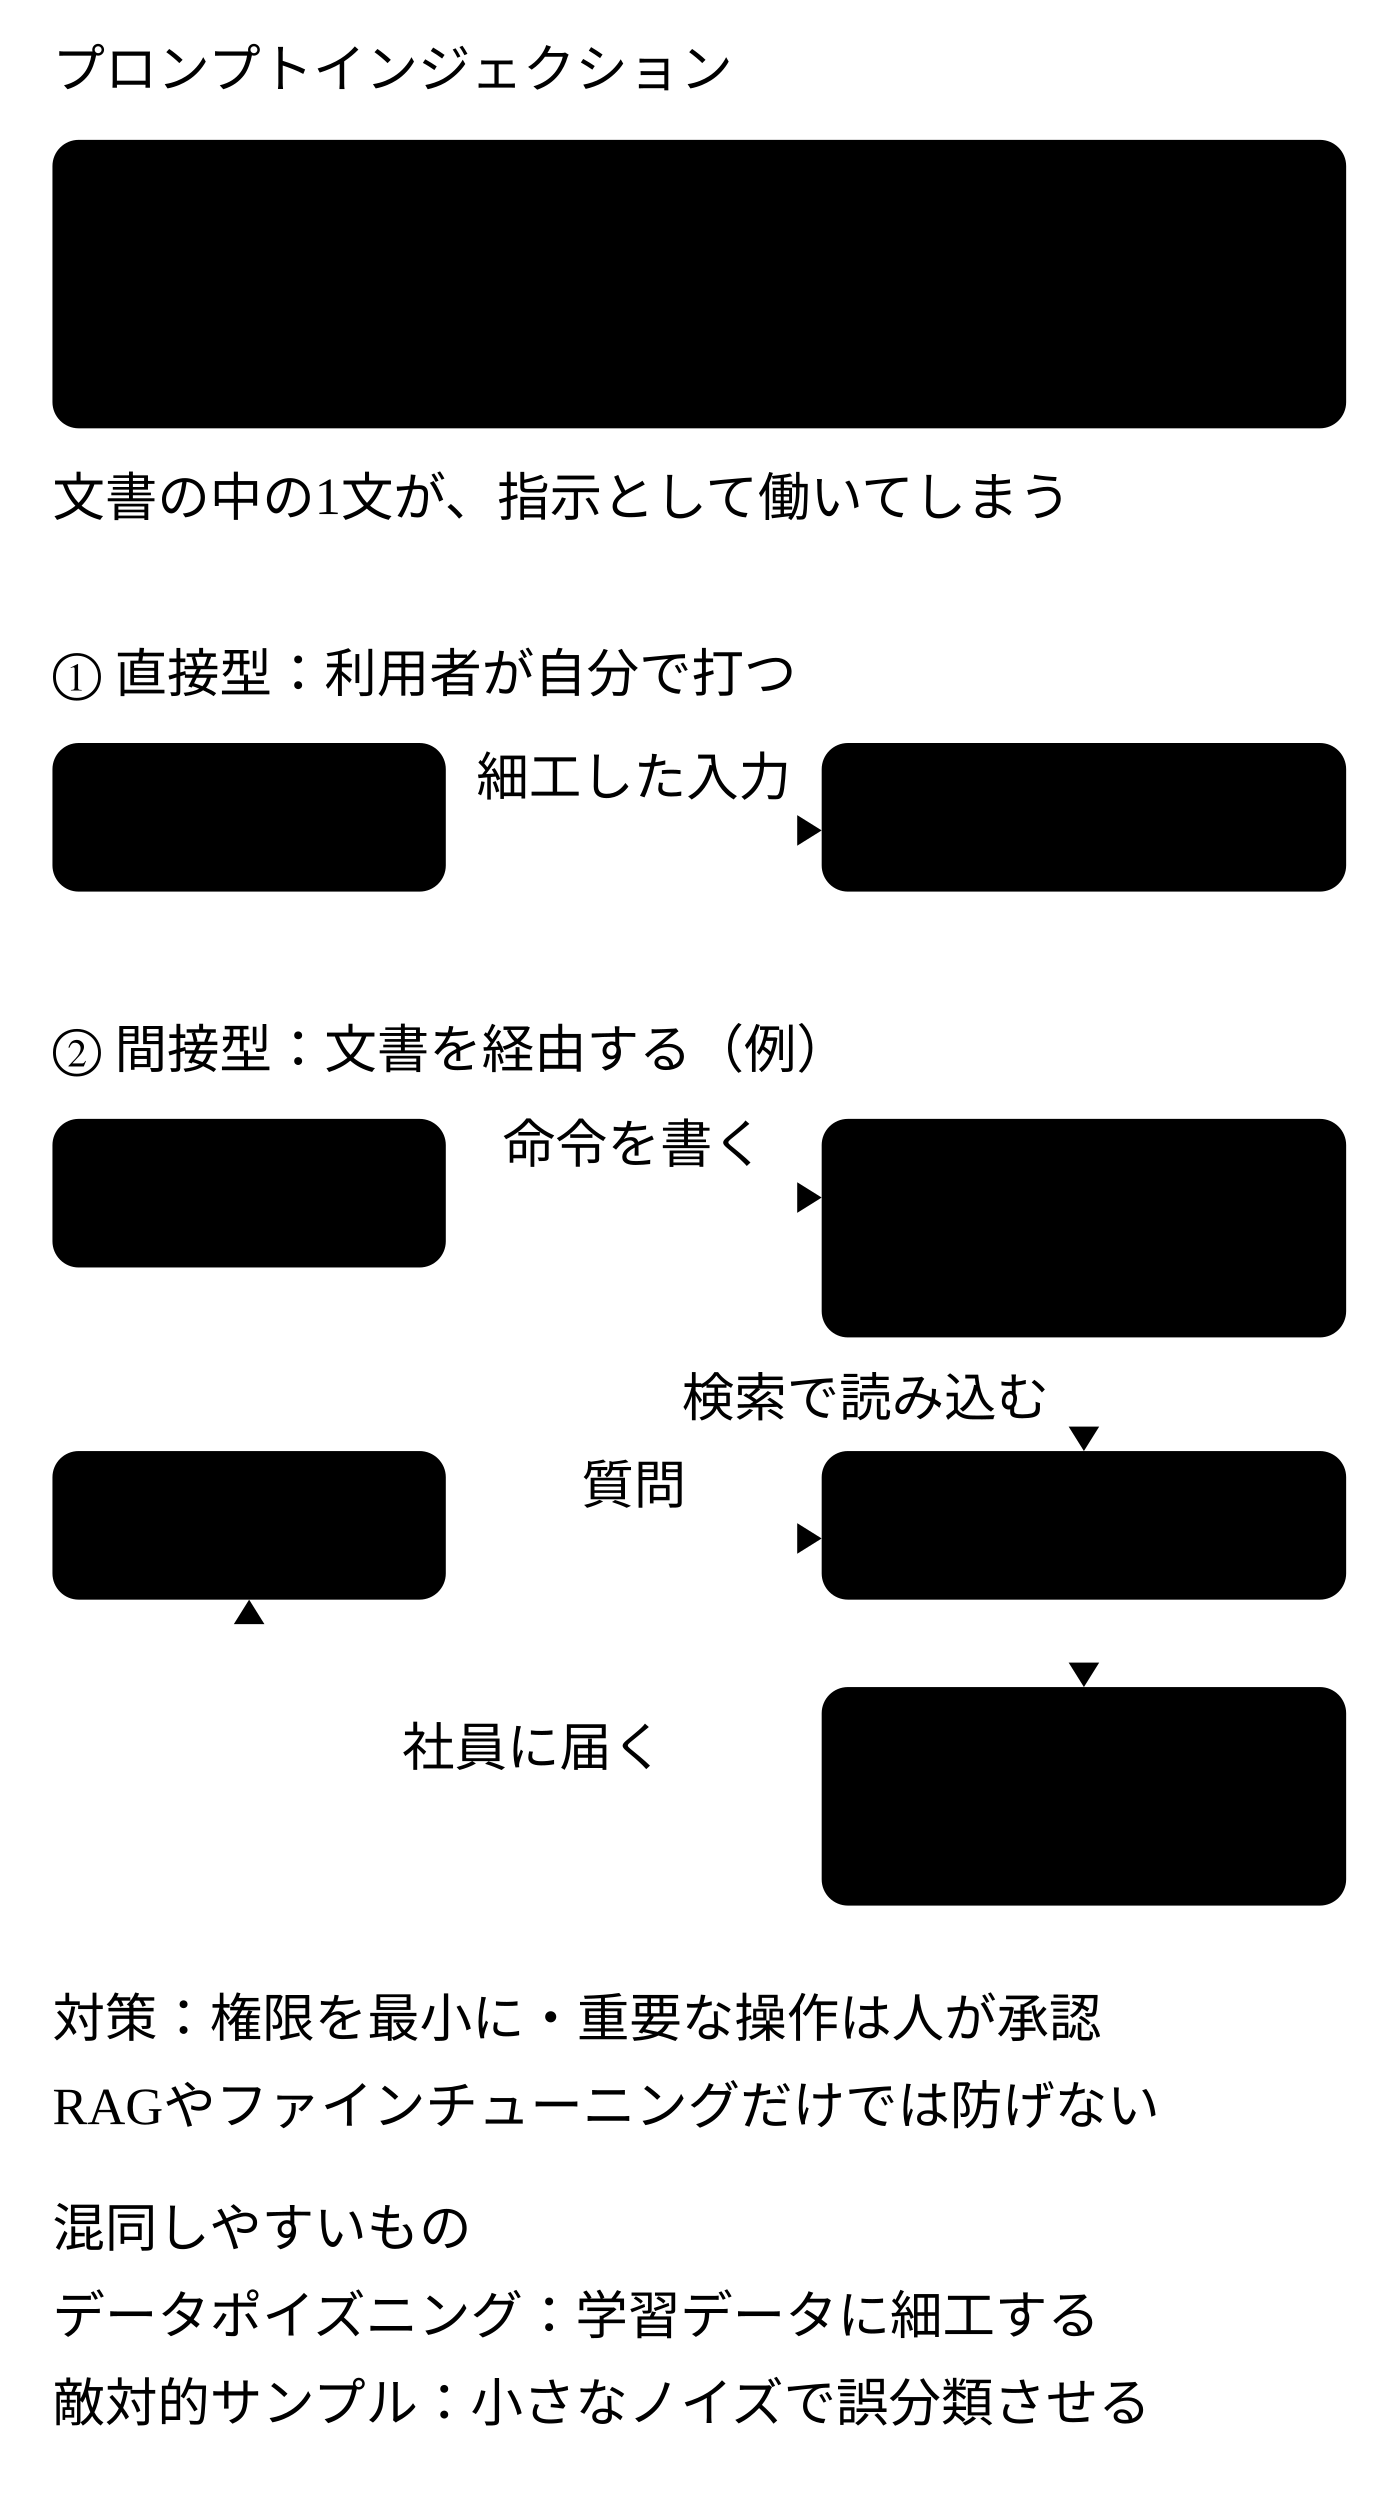
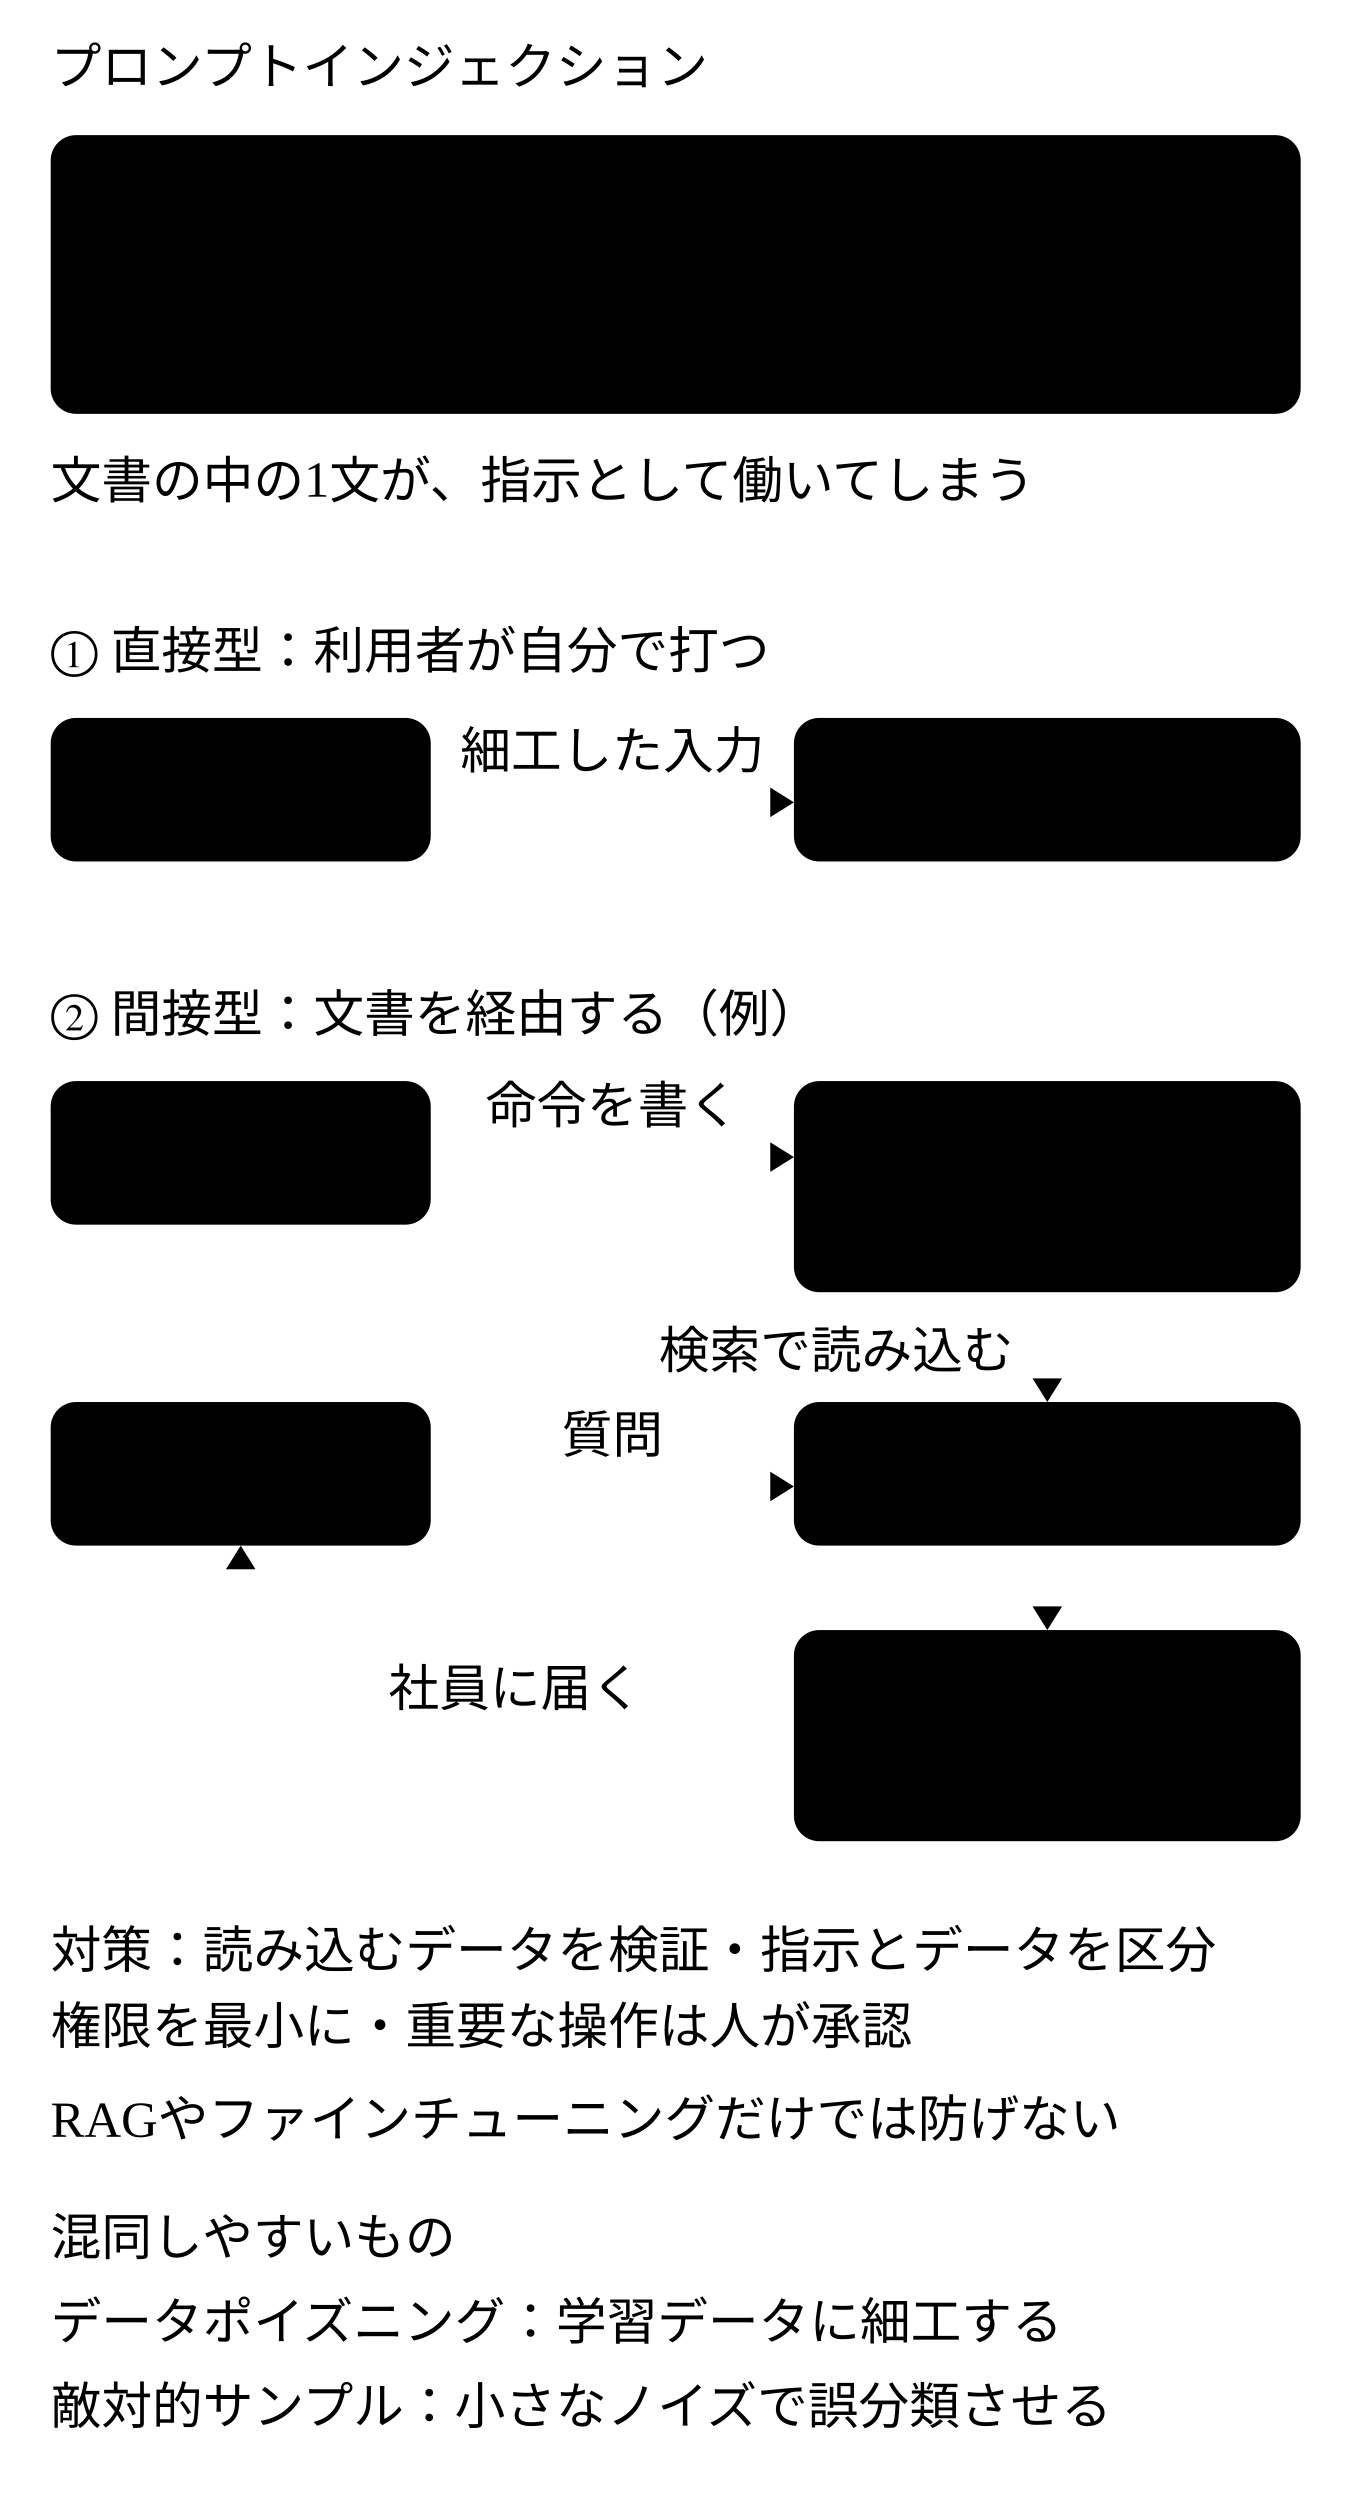
- <svg xmlns="http://www.w3.org/2000/svg" viewBox="0 0 320 572" role="img" aria-labelledby="fig-ap-prompt-injection-t fig-ap-prompt-injection-d">
+ <svg xmlns="http://www.w3.org/2000/svg" viewBox="0 0 320 592" role="img" aria-labelledby="fig-ap-prompt-injection-t fig-ap-prompt-injection-d">
  <text x="12" y="20" class="tb">プロンプトインジェクション</text>
  <rect x="12" y="32" width="296" height="66" class="fas sa" stroke-width="1.5" rx="6" />
  <text x="22" y="52" class="tb ta">LLMが受け取るもの（どれも文章）</text>
  <rect x="20" y="62" width="88" height="28" class="fs sb" stroke-width="1.5" rx="4" />
  <text x="64" y="81" text-anchor="middle">開発者の指示</text>
  <rect x="116" y="62" width="88" height="28" class="fs sb" stroke-width="1.5" rx="4" />
  <text x="160" y="81" text-anchor="middle">利用者の質問</text>
  <rect x="212" y="62" width="88" height="28" class="fng sng" stroke-width="1.5" rx="4" />
  <text x="256" y="81" class="tng" text-anchor="middle">読んだ文書</text>
  <text x="12" y="118" class="tm">文書の中の1文が、指示として働いてしまう</text>
  <line x1="12" y1="134" x2="308" y2="134" class="l sb w1" />
  <text x="12" y="158" class="tb ta">① 直接型：利用者が自分で打つ</text>
  <rect x="12" y="170" width="90" height="34" class="fng sng" stroke-width="1.5" rx="6" />
  <text x="57" y="192" class="tng" text-anchor="middle">利用者</text>
  <text x="145" y="182" class="tm" text-anchor="middle">細工した入力</text>
  <line x1="102" y1="190" x2="182.4" y2="190" class="l sm w1" />
  <polygon points="188,190 182.4,186.5 182.4,193.5" class="fm" />
  <rect x="188" y="170" width="120" height="34" class="fs sb" stroke-width="1.5" rx="6" />
  <text x="248" y="192" class="tb" text-anchor="middle">LLM</text>
  <line x1="12" y1="220" x2="308" y2="220" class="l sb w1" />
  <text x="12" y="244" class="tb ta">② 間接型：文書を経由する（例）</text>
  <rect x="12" y="256" width="90" height="34" class="fng sng" stroke-width="1.5" rx="6" />
  <text x="57" y="278" class="tng" text-anchor="middle">攻撃者</text>
  <text x="145" y="266" class="tm" text-anchor="middle">命令を書く</text>
  <line x1="102" y1="274" x2="182.4" y2="274" class="l sm w1" />
  <polygon points="188,274 182.4,270.5 182.4,277.5" class="fm" />
  <rect x="188" y="256" width="120" height="50" class="fs sb" stroke-width="1.5" rx="6" />
  <text x="248" y="276" text-anchor="middle">共有の資料</text>
  <text x="248" y="296" class="tng" text-anchor="middle">白い文字の命令</text>
  <line x1="248" y1="306" x2="248" y2="326.4" class="l sm w1" />
  <polygon points="248,332 244.5,326.4 251.5,326.4" class="fm" />
  <text x="240" y="324" class="tm" text-anchor="end">検索で読み込む</text>
  <rect x="12" y="332" width="90" height="34" class="fs sb" stroke-width="1.5" rx="6" />
  <text x="57" y="354" text-anchor="middle">社員</text>
  <text x="145" y="344" class="tm" text-anchor="middle">質問</text>
  <line x1="102" y1="352" x2="182.4" y2="352" class="l sm w1" />
  <polygon points="188,352 182.4,348.5 182.4,355.5" class="fm" />
  <rect x="188" y="332" width="120" height="34" class="fs sb" stroke-width="1.5" rx="6" />
  <text x="248" y="354" class="tb" text-anchor="middle">チャットボット</text>
  <line x1="248" y1="366" x2="248" y2="380.4" class="l sm w1" />
  <polygon points="248,386 244.5,380.4 251.5,380.4" class="fm" />
  <rect x="188" y="386" width="120" height="50" class="fng sng" stroke-width="1.5" rx="6" />
  <text x="248" y="406" class="tng" text-anchor="middle">回答に</text>
  <text x="248" y="426" class="tb tng" text-anchor="middle">不審なURL</text>
  <line x1="188" y1="411" x2="57" y2="411" class="l sng" />
  <line x1="57" y1="411" x2="57" y2="371.6" class="l sng" />
  <polygon points="57,366 53.5,371.6 60.5,371.6" class="fm" />
  <text x="122" y="404" class="tng" text-anchor="middle">社員に届く</text>
-   <text x="12" y="466" class="tm">対策：権限を最小に・重要な操作は人が承認</text>
-   <text x="12" y="486" class="tm">RAGやファインチューニングだけでは防げない</text>
-   <text x="12" y="514" class="tb">混同しやすいもの</text>
-   <text x="12" y="534" class="tm">データポイズニング：学習データに細工する</text>
-   <text x="12" y="554" class="tm">敵対的サンプル：小さなノイズで誤分類させる</text>
+   <text x="12" y="466" class="tm">対策：読み込むデータを検証・指示とデータを区分</text>
+   <text x="12" y="484" class="tm">　　　権限を最小に・重要な操作は人が承認</text>
+   <text x="12" y="506" class="tm">RAGやファインチューニングだけでは防げない</text>
+   <text x="12" y="534" class="tb">混同しやすいもの</text>
+   <text x="12" y="554" class="tm">データポイズニング：学習データに細工する</text>
+   <text x="12" y="574" class="tm">敵対的サンプル：小さなノイズで誤分類させる</text>
</svg>
